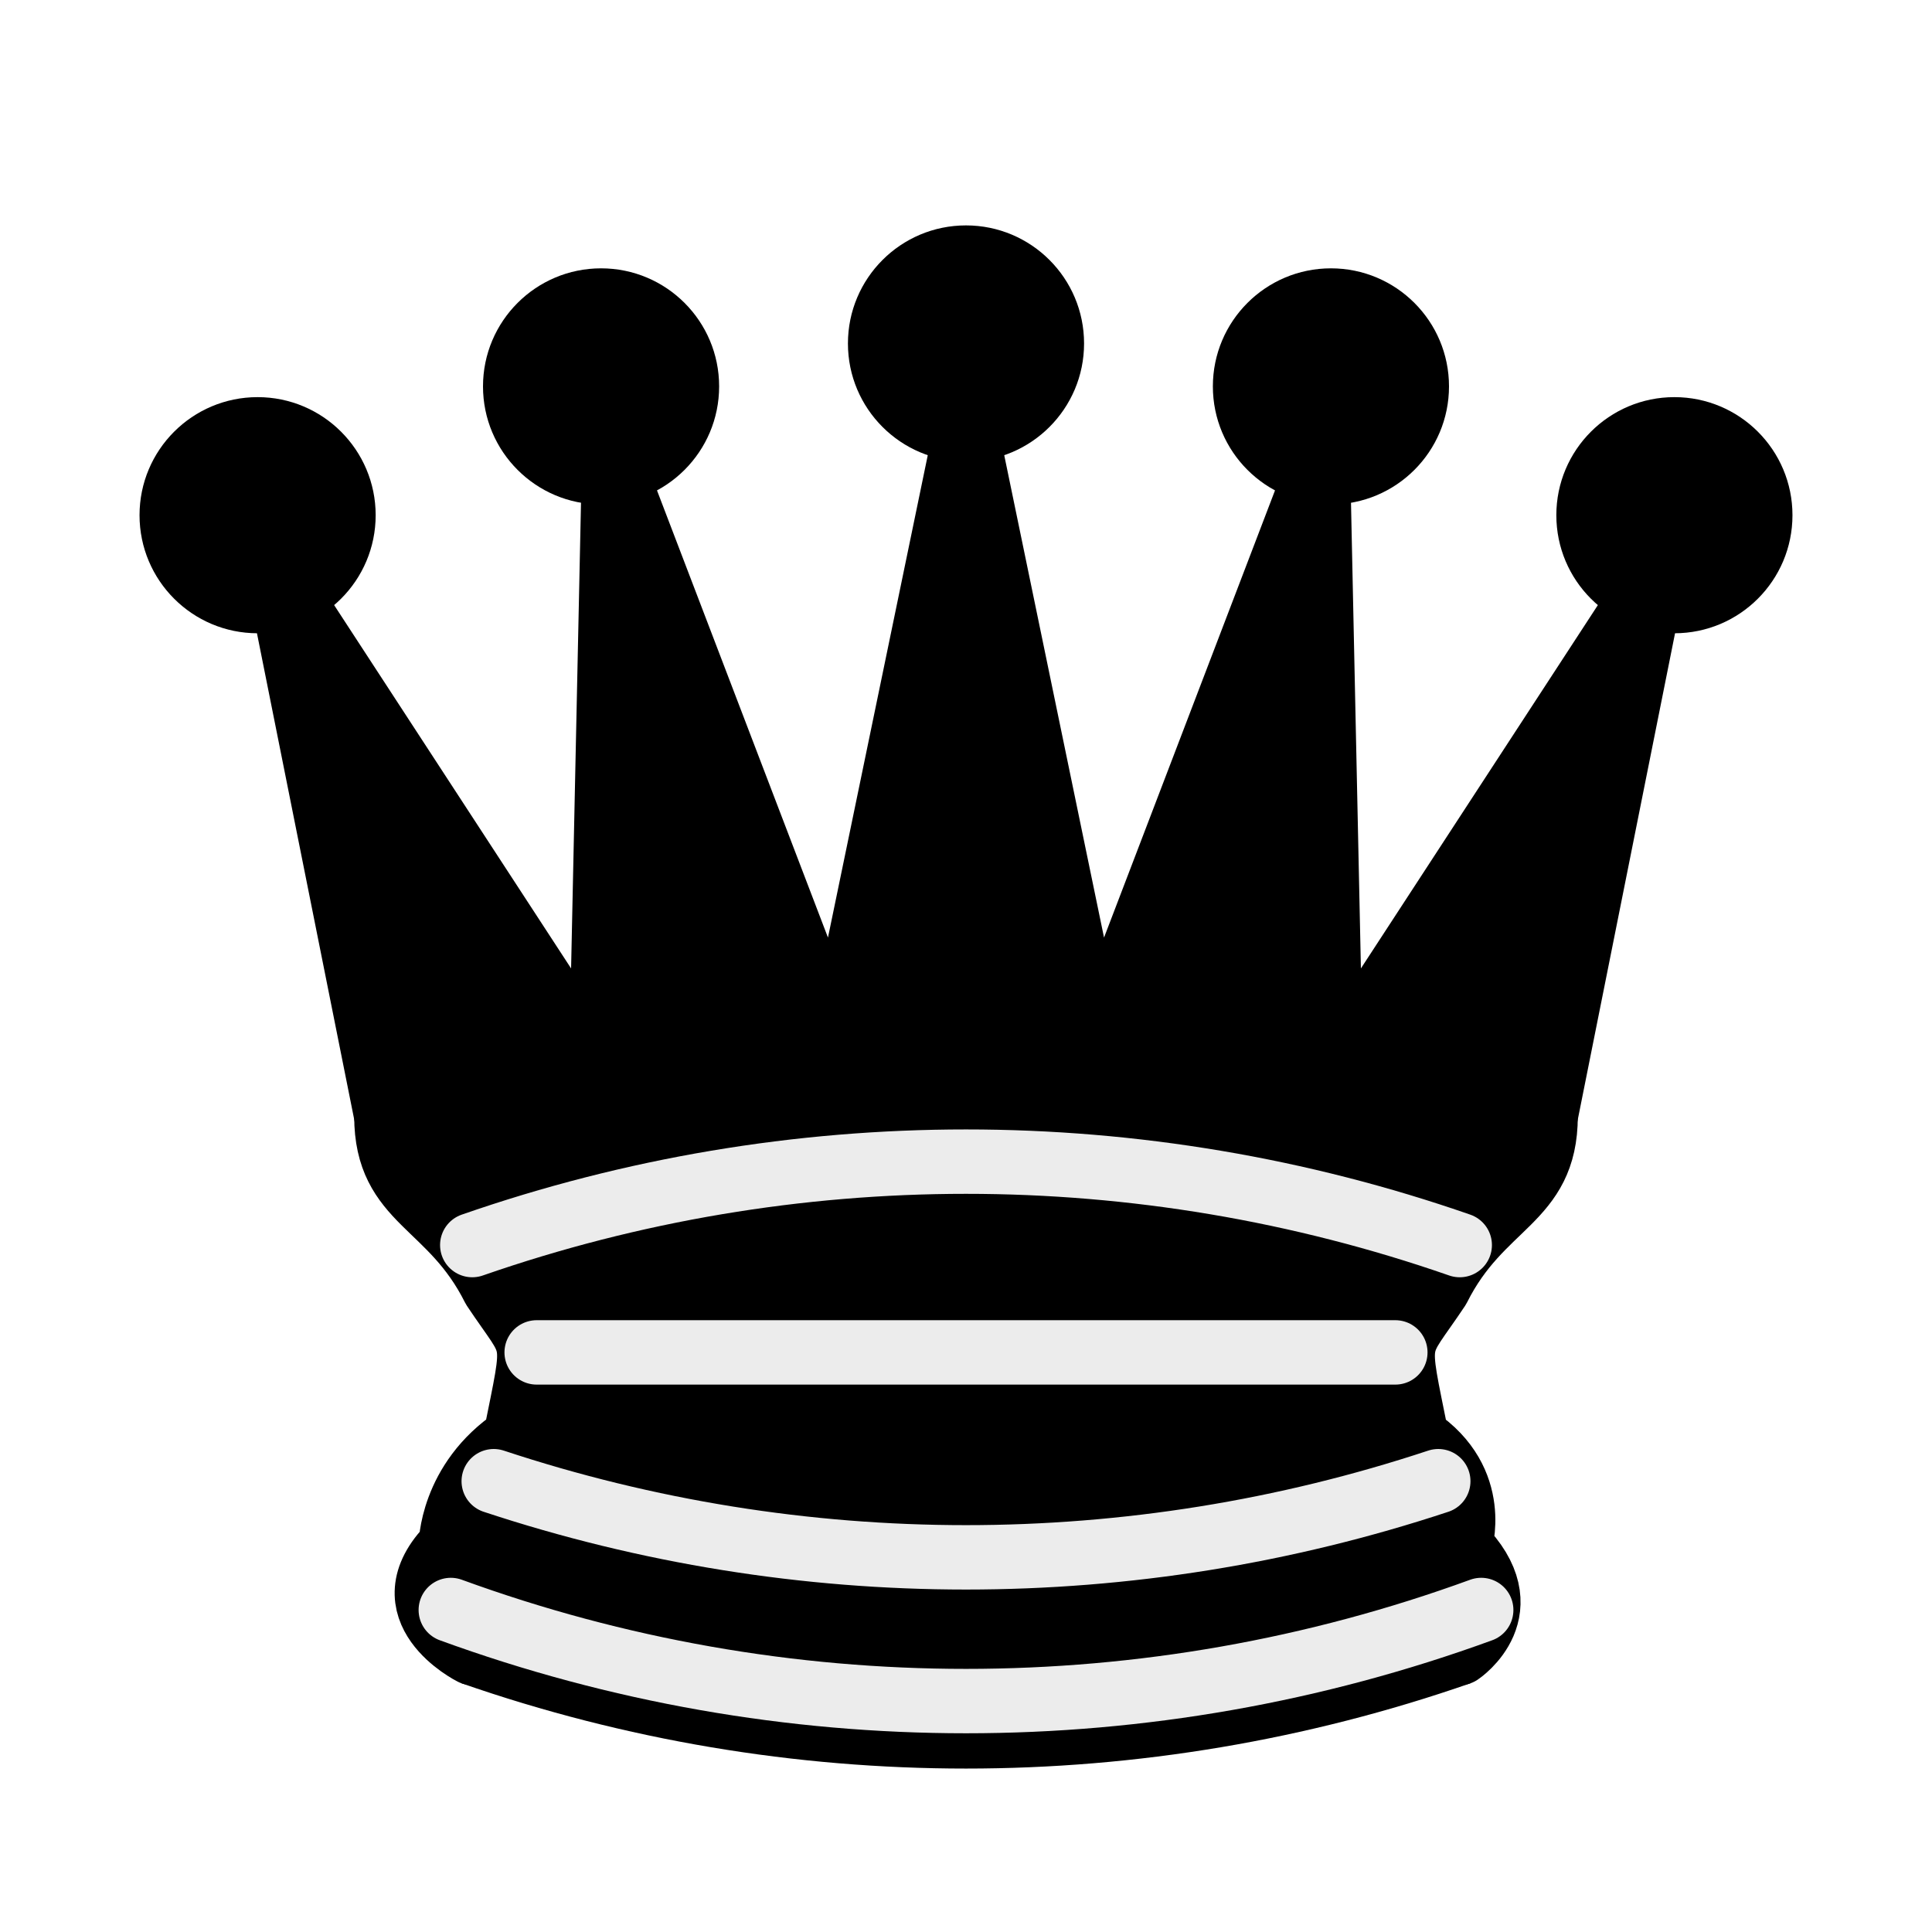
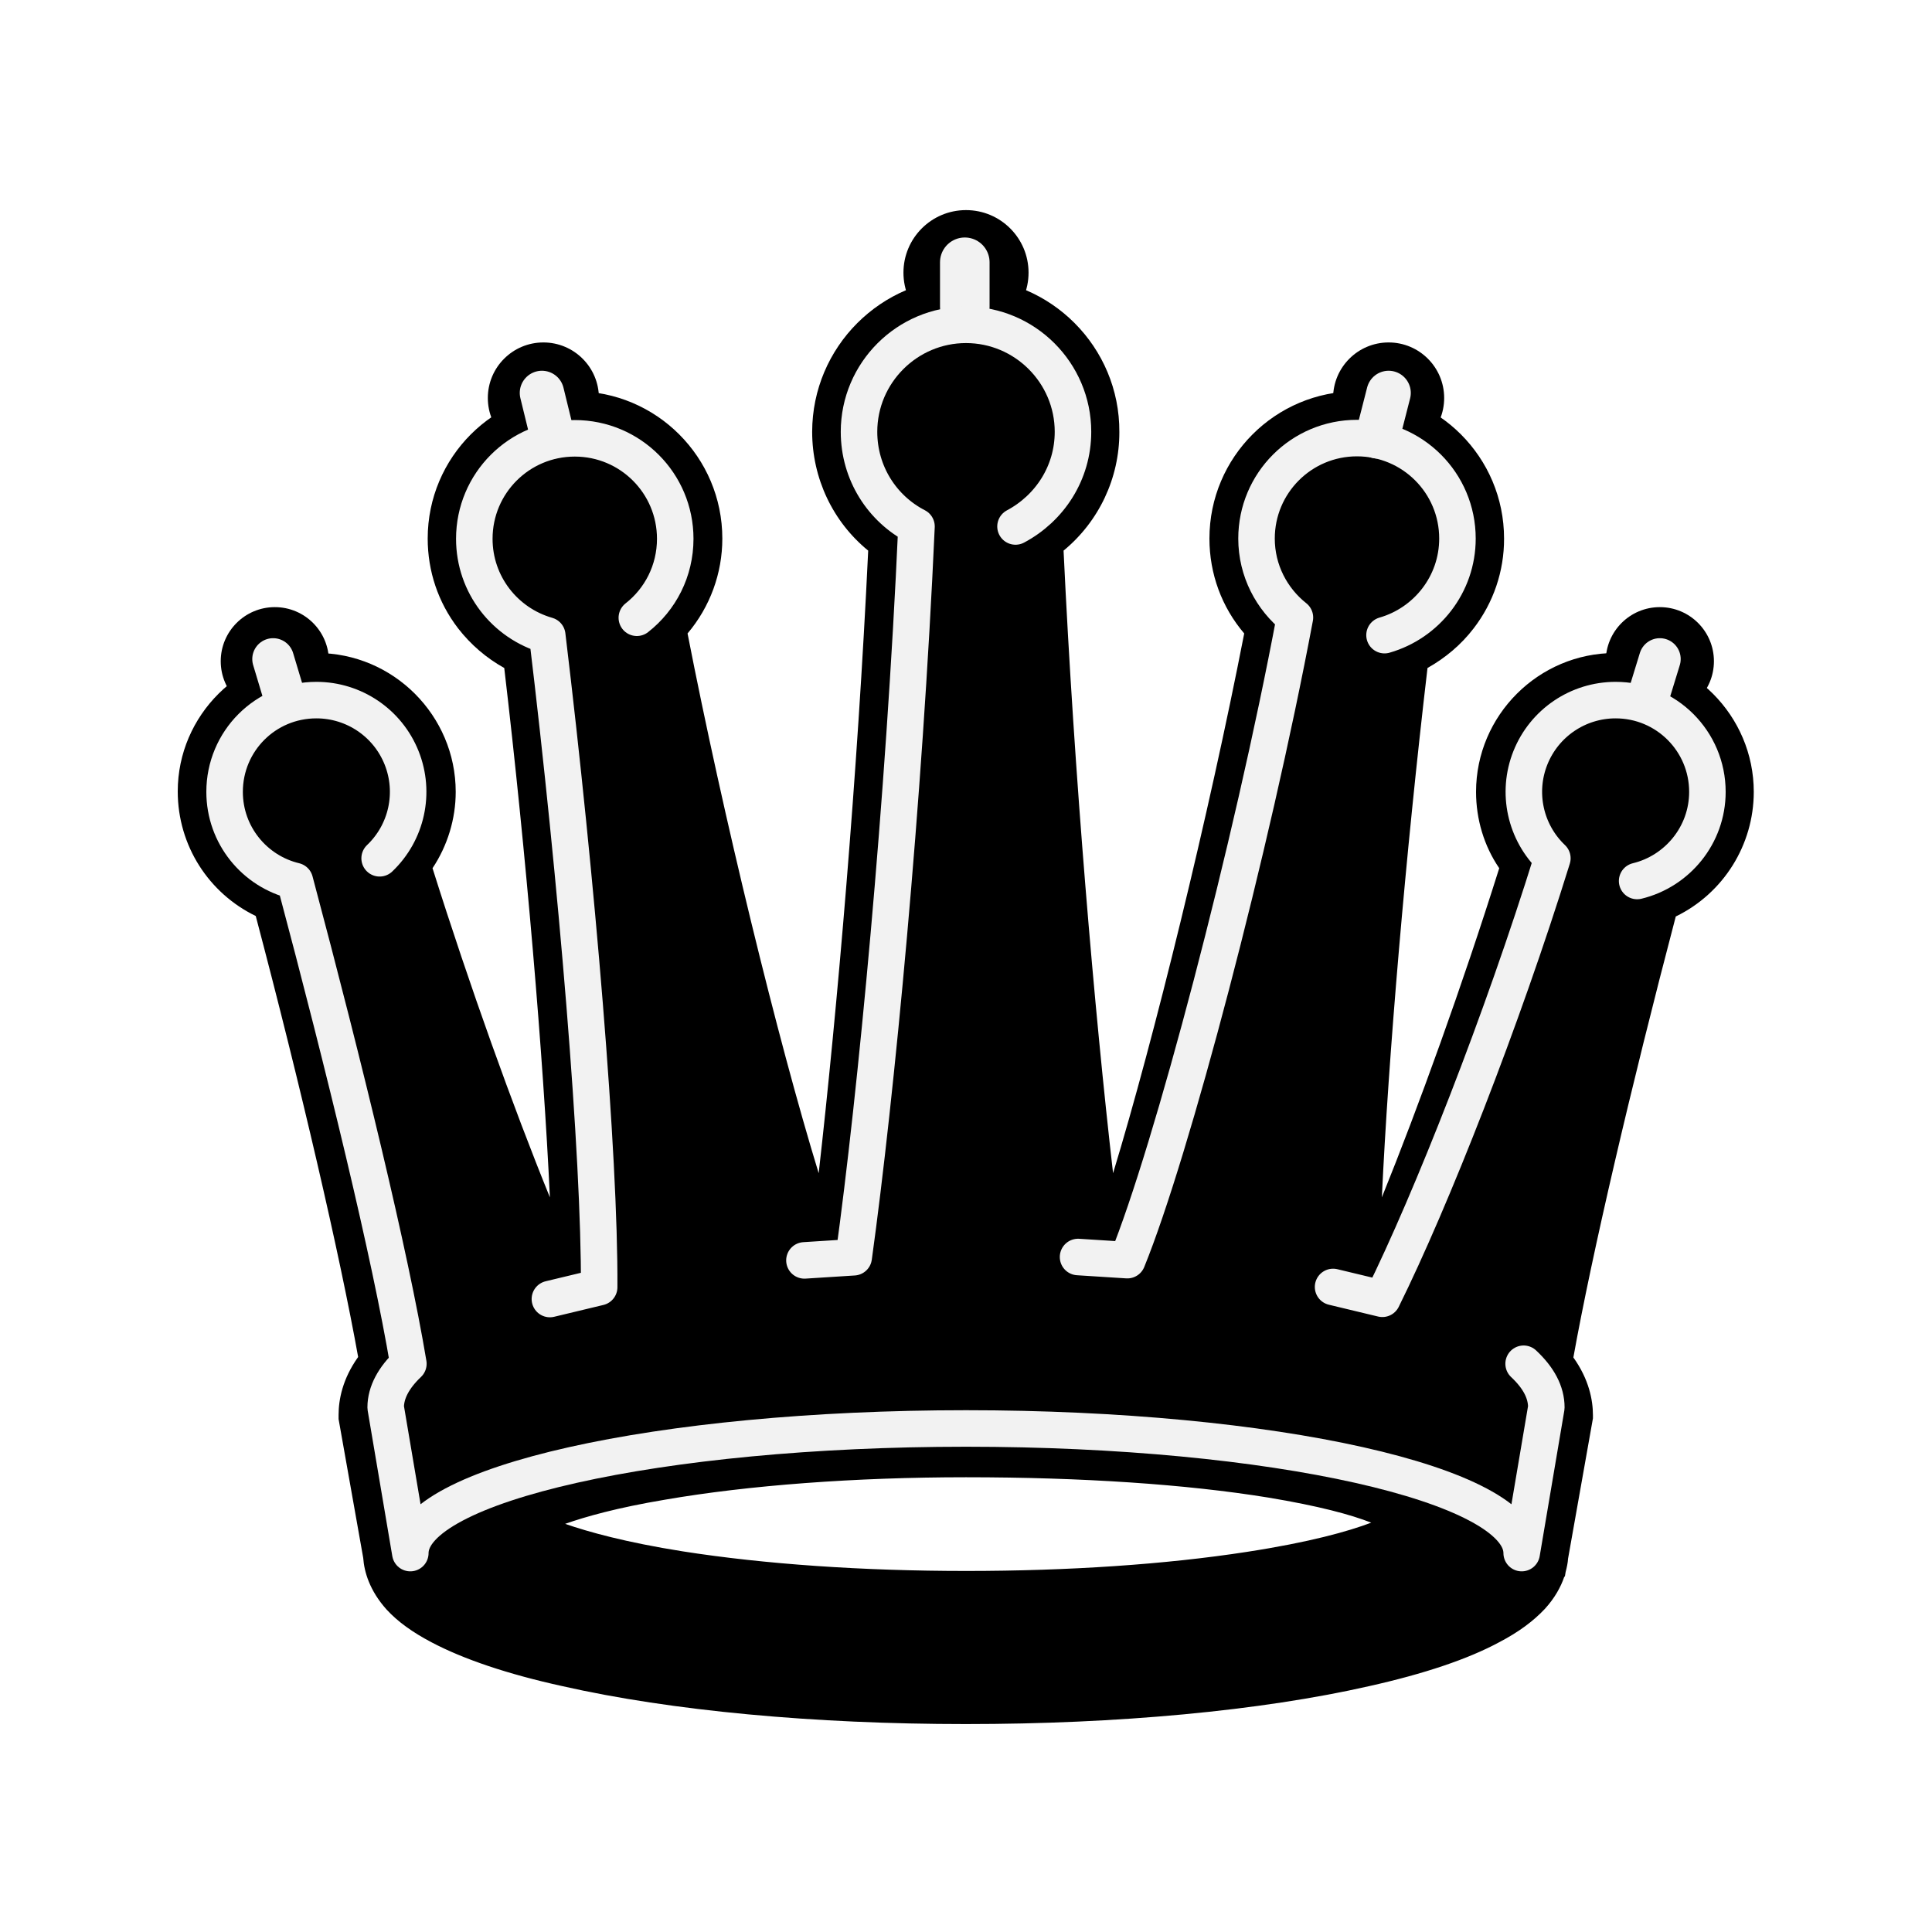
- <svg xmlns="http://www.w3.org/2000/svg" viewBox="0 0 45 45">
-   <g fill-rule="evenodd" stroke="#000" stroke-linecap="round" stroke-linejoin="round" stroke-width="1.5">
-     <g stroke="none">
-       <circle cx="6" cy="12" r="2.75" />
-       <circle cx="14" cy="9" r="2.75" />
-       <circle cx="22.5" cy="8" r="2.75" />
-       <circle cx="31" cy="9" r="2.75" />
-       <circle cx="39" cy="12" r="2.75" />
+ <svg xmlns="http://www.w3.org/2000/svg" viewBox="0 0 800 800">
+   <path d="M400 704.4c-62 0-120.5-5.5-164.8-15.4-49.7-11.1-74.2-25.8-75-44.8L150 587v-.9c0-5.4 1.6-13.2 8.6-21.4-7.5-43.1-24.6-117.2-44.6-192.2a47.5 47.5 0 0 1-30.8-44.6 47.7 47.7 0 1 1 95.4 0c0 11.1-3.7 21.5-10.6 29.9 21.1 67.1 46.9 136.7 64.9 175.2l5.3-1.3c-.5-55.3-9.1-164.3-20.6-261.6-18.6-8-31-26.6-31-47.1 0-28.3 23-51.3 51.3-51.3a51.34 51.34 0 0 1 36.3 87.6c17.9 93.5 47.7 211.6 65.3 258.9l5.4-.3c8.6-66 19.4-184.5 24.6-294.5a53.24 53.24 0 0 1-23.8-44.5c0-29.8 24.2-54 54-54a54.03 54.03 0 0 1 30.5 98.6c5.2 110.1 16 228.5 24.6 294.5l5.4.3c17.6-47.3 47.4-165.3 65.3-258.9a51.34 51.34 0 0 1 36.3-87.6c28.3 0 51.3 23 51.3 51.3 0 20.6-12.4 39.1-31 47.1-11.6 97.3-20.2 206.3-20.6 261.6l5.3 1.3c18-38.4 43.8-108.1 64.9-175.2a46.88 46.88 0 0 1-10.6-29.9 47.7 47.7 0 1 1 95.4 0 47.5 47.5 0 0 1-30.8 44.6c-19.9 75.1-37 149.1-44.6 192.2 5.7 6.7 8.6 13.8 8.6 21.3v.9l-10.3 57.7c-1.2 18.9-25.7 33.5-75 44.6-43.8 9.6-102.3 15.1-164.4 15.1m-185-71.7c10.8 7.2 34.9 14.3 66.2 19.1 34.3 5.4 75.4 8.2 118.8 8.2 98 0 163.9-13.8 184.2-26.9l3.3-2.9c-4.2-4.2-17-11.4-48.7-17.7-35.3-6.9-84.7-10.7-138.9-10.7-50.3 0-98.2 3.9-134.6 11-33.2 6.5-47.5 13.8-52.6 17.9z" />
+   <path d="M400 134.5c24.4 0 44.3 19.9 44.3 44.3 0 17.1-9.6 31.9-23.8 39.2 5.1 114 16.8 242.6 26 309.1l20.4 1.3c18.1-44.7 51.4-176.8 69.4-272.6a41.38 41.38 0 0 1-15.9-32.7c0-23 18.6-41.6 41.6-41.6s41.6 18.6 41.6 41.6c0 19-12.7 35-30.2 40-12.3 102.1-21.8 222-21.5 276.4l20.4 4.9c20.3-41.1 49.7-121.9 70.4-188.9a37.98 37.98 0 0 1 26.2-65.5 37.98 37.98 0 0 1 8.9 74.9c-20.8 78-39.5 158.2-47 203.1 6 5.7 9.4 11.8 9.4 18.1l-10.2 57-.1.1c0 28.5-103 51.6-230 51.6-127.1 0-230-23.4-230-51.5l-10.2-57.1c0-6.3 3.2-12.5 9.4-18.3-7.5-44.9-26.1-125.2-47-203.1-16.6-4-29.1-19-29.1-36.9 0-21 17-38 38-38 21.1 0 38 17 38 38 0 10.8-4.5 20.6-11.8 27.5 20.8 67 50.1 147.9 70.4 188.9l20.4-4.9c.3-54.2-9.2-174.3-21.5-276.4-17.4-5-30.2-21-30.2-40 0-23 18.6-41.6 41.6-41.6s41.6 18.6 41.6 41.6c0 13.3-6.3 25.1-15.9 32.7 18 95.8 51.2 227.9 69.4 272.6l20.4-1.3c9.1-66.5 20.8-195 26-309.1-14.1-7.5-23.8-22.1-23.8-39.2.1-24.3 20-44.2 44.4-44.2m0 535.3c89.4 0 165-12.1 190.2-28.8l9-7.9c0-25.6-89.1-41-199-41s-199 18.4-199 41l8.1 7.2c24 17 100.3 29.5 190.7 29.5m0-554.7a63.8 63.8 0 0 0-63.7 63.7c0 19.3 8.6 37.3 23.2 49.2-4.4 92.8-12.9 190.8-20.5 257.8-17-55.4-39.6-148.1-54.3-223.5a60.77 60.77 0 0 0 14.4-39.3c0-33.7-27.3-61-61-61s-61 27.3-61 61c0 13.5 4.3 26.4 12.6 37.2 5.2 6.7 11.7 12.3 19.1 16.4 9.1 77.4 16.2 161.5 18.9 219.2-15.3-37.6-33.2-87.4-48.6-136.3 6.2-9.3 9.6-20.4 9.6-31.6 0-31.6-25.8-57.5-57.5-57.5-31.6 0-57.6 25.7-57.6 57.3 0 22.5 12.9 42.2 32.3 51.6 18.7 70.8 34.8 140.2 42.4 182.6-6.5 9.1-8.1 17.7-8.1 24v1.7l.3 1.7 9.9 55.8c.4 5.7 2.6 13.5 9.7 21.4 4.6 5 10.7 9.4 18.7 13.6 13.1 6.9 31.3 13.1 54.1 18.1 45 10.2 104.3 15.7 167 15.7 62.9 0 122.1-5.5 167-15.7 22.8-5.1 41-11.2 54.1-18.3 8-4.2 14-8.7 18.7-13.7 4.1-4.5 6.6-9.1 8-13.2l.3-.3.3-1.8c.5-1.9.9-3.8 1-5.5l10-56.4.3-1.7V586c0-6.2-1.6-14.8-8.1-23.9 7.6-42.4 23.8-111.8 42.4-182.6a57.4 57.4 0 0 0 32.3-51.6c0-31.6-25.8-57.5-57.5-57.5-31.6 0-57.5 25.8-57.5 57.5 0 11.3 3.3 22.4 9.6 31.6-15.4 48.9-33.4 98.7-48.6 136.3 2.7-57.8 9.8-141.8 18.9-219.2 7.3-4.1 13.9-9.6 19.1-16.4a60.54 60.54 0 0 0 12.6-37.2c0-33.7-27.3-61-61-61s-61 27.3-61 61c0 14.6 5.1 28.4 14.4 39.3-14.7 75.4-37.4 168-54.3 223.5-7.7-67-16.1-164.9-20.5-257.8a63.37 63.37 0 0 0 23.1-49.1c.2-35.2-28.4-63.8-63.5-63.8M234 631c8.5-3 21.6-6.7 41.3-10 34.7-6 78.9-9.3 124.7-9.3 48 0 91.2 2.9 125.1 8.4 21.1 3.5 34.3 7.1 42.7 10.4-9.5 3.6-25.5 8.1-51.5 12.1-33.7 5.2-73.9 7.9-116.2 7.9-42.9 0-83.4-2.8-117.3-8.1-24-3.8-39.2-8.1-48.8-11.4" />
+   <circle cx="400" cy="112.9" r="25.9" />
+   <circle cx="225" cy="164.8" r="23" />
+   <circle cx="113.8" cy="273.8" r="22.4" />
+   <circle cx="575" cy="164.8" r="23" />
+   <circle cx="687.3" cy="273.8" r="22.4" />
+   <g fill="none" stroke="#f2f2f2" stroke-linecap="round" stroke-miterlimit="10">
+     <path stroke-width="17.28" d="m117.6 287.9-4.5-15" />
+     <path stroke-width="18.36" d="m228.8 180.7-4.4-18" />
+     <path stroke-width="17.28" d="m682.7 287.9 4.6-15" />
+     <path stroke-width="18.36" d="m570.4 180.7 4.6-18" />
+     <path stroke-width="20.52" d="M399.5 108.6V127" />
+     <g stroke-linejoin="round" stroke-width="15.12">
+       <path d="M263.7 255.8c9.7-7.6 15.9-19.4 15.9-32.7 0-23-18.6-41.6-41.6-41.6s-41.6 18.6-41.6 41.6c0 19 12.7 35 30.2 40 12.3 102.1 21.8 215.6 21.5 269.9l-20.4 4.9M420.5 218c14.1-7.5 23.8-22.1 23.8-39.2 0-24.4-19.9-44.3-44.3-44.3s-44.3 19.9-44.3 44.3c0 17.1 9.6 31.9 23.8 39.2-5.1 114-16.8 236.1-26 302.6l-20.4 1.3M573.3 263c17.4-5 30.2-21 30.2-40 0-23-18.6-41.6-41.6-41.6S520.3 200 520.3 223c0 13.3 6.3 25.1 15.9 32.7-18 95.8-51.2 221.4-69.4 266.1l-20.4-1.3m231.5-155.7c16.6-4 29.1-19 29.1-36.9 0-21-17-38-38-38a37.98 37.98 0 0 0-26.2 65.5c-20.8 67-50.1 141.4-70.4 182.4l-20.4-4.9" />
+       <path d="M157.2 355.4a37.98 37.98 0 0 0-26.2-65.5c-21.1 0-38 17-38 38 0 17.9 12.4 32.9 29.1 36.9 20.8 78 39.5 155 47 199.9-6 5.7-9.4 11.8-9.4 18.1l10.2 60.3c0-28.5 103-51.6 230.1-51.6s230.1 23.1 230.1 51.6l10.2-60.3c0-6.3-3.2-12.3-9.4-18.1" />
    </g>
-     <path stroke-linecap="butt" d="M9 26c8.5-1.5 21-1.5 27 0l2.5-12.5L31 25l-.3-14.1-5.2 13.6-3-14.5-3 14.5-5.2-13.6L14 25 6.5 13.5z" />
-     <path stroke-linecap="butt" d="M9 26c0 2 1.5 2 2.5 4 1 1.5 1 1 .5 3.5-1.5 1-1.5 2.5-1.5 2.5-1.5 1.5.5 2.5.5 2.5 6.5 1 16.5 1 23 0 0 0 1.5-1 0-2.5 0 0 .5-1.5-1-2.5-.5-2.5-.5-2 .5-3.5 1-2 2.5-2 2.5-4-8.5-1.5-18.5-1.5-27 0z" />
-     <path fill="none" stroke-linecap="butt" d="M11 38.5a35 35 1 0 0 23 0" />
-     <path fill="none" stroke="#ececec" d="M11 29a35 35 1 0 1 23 0m-21.5 2.5h20m-21 3a35 35 1 0 0 22 0m-23 3a35 35 1 0 0 24 0" />
  </g>
</svg>
